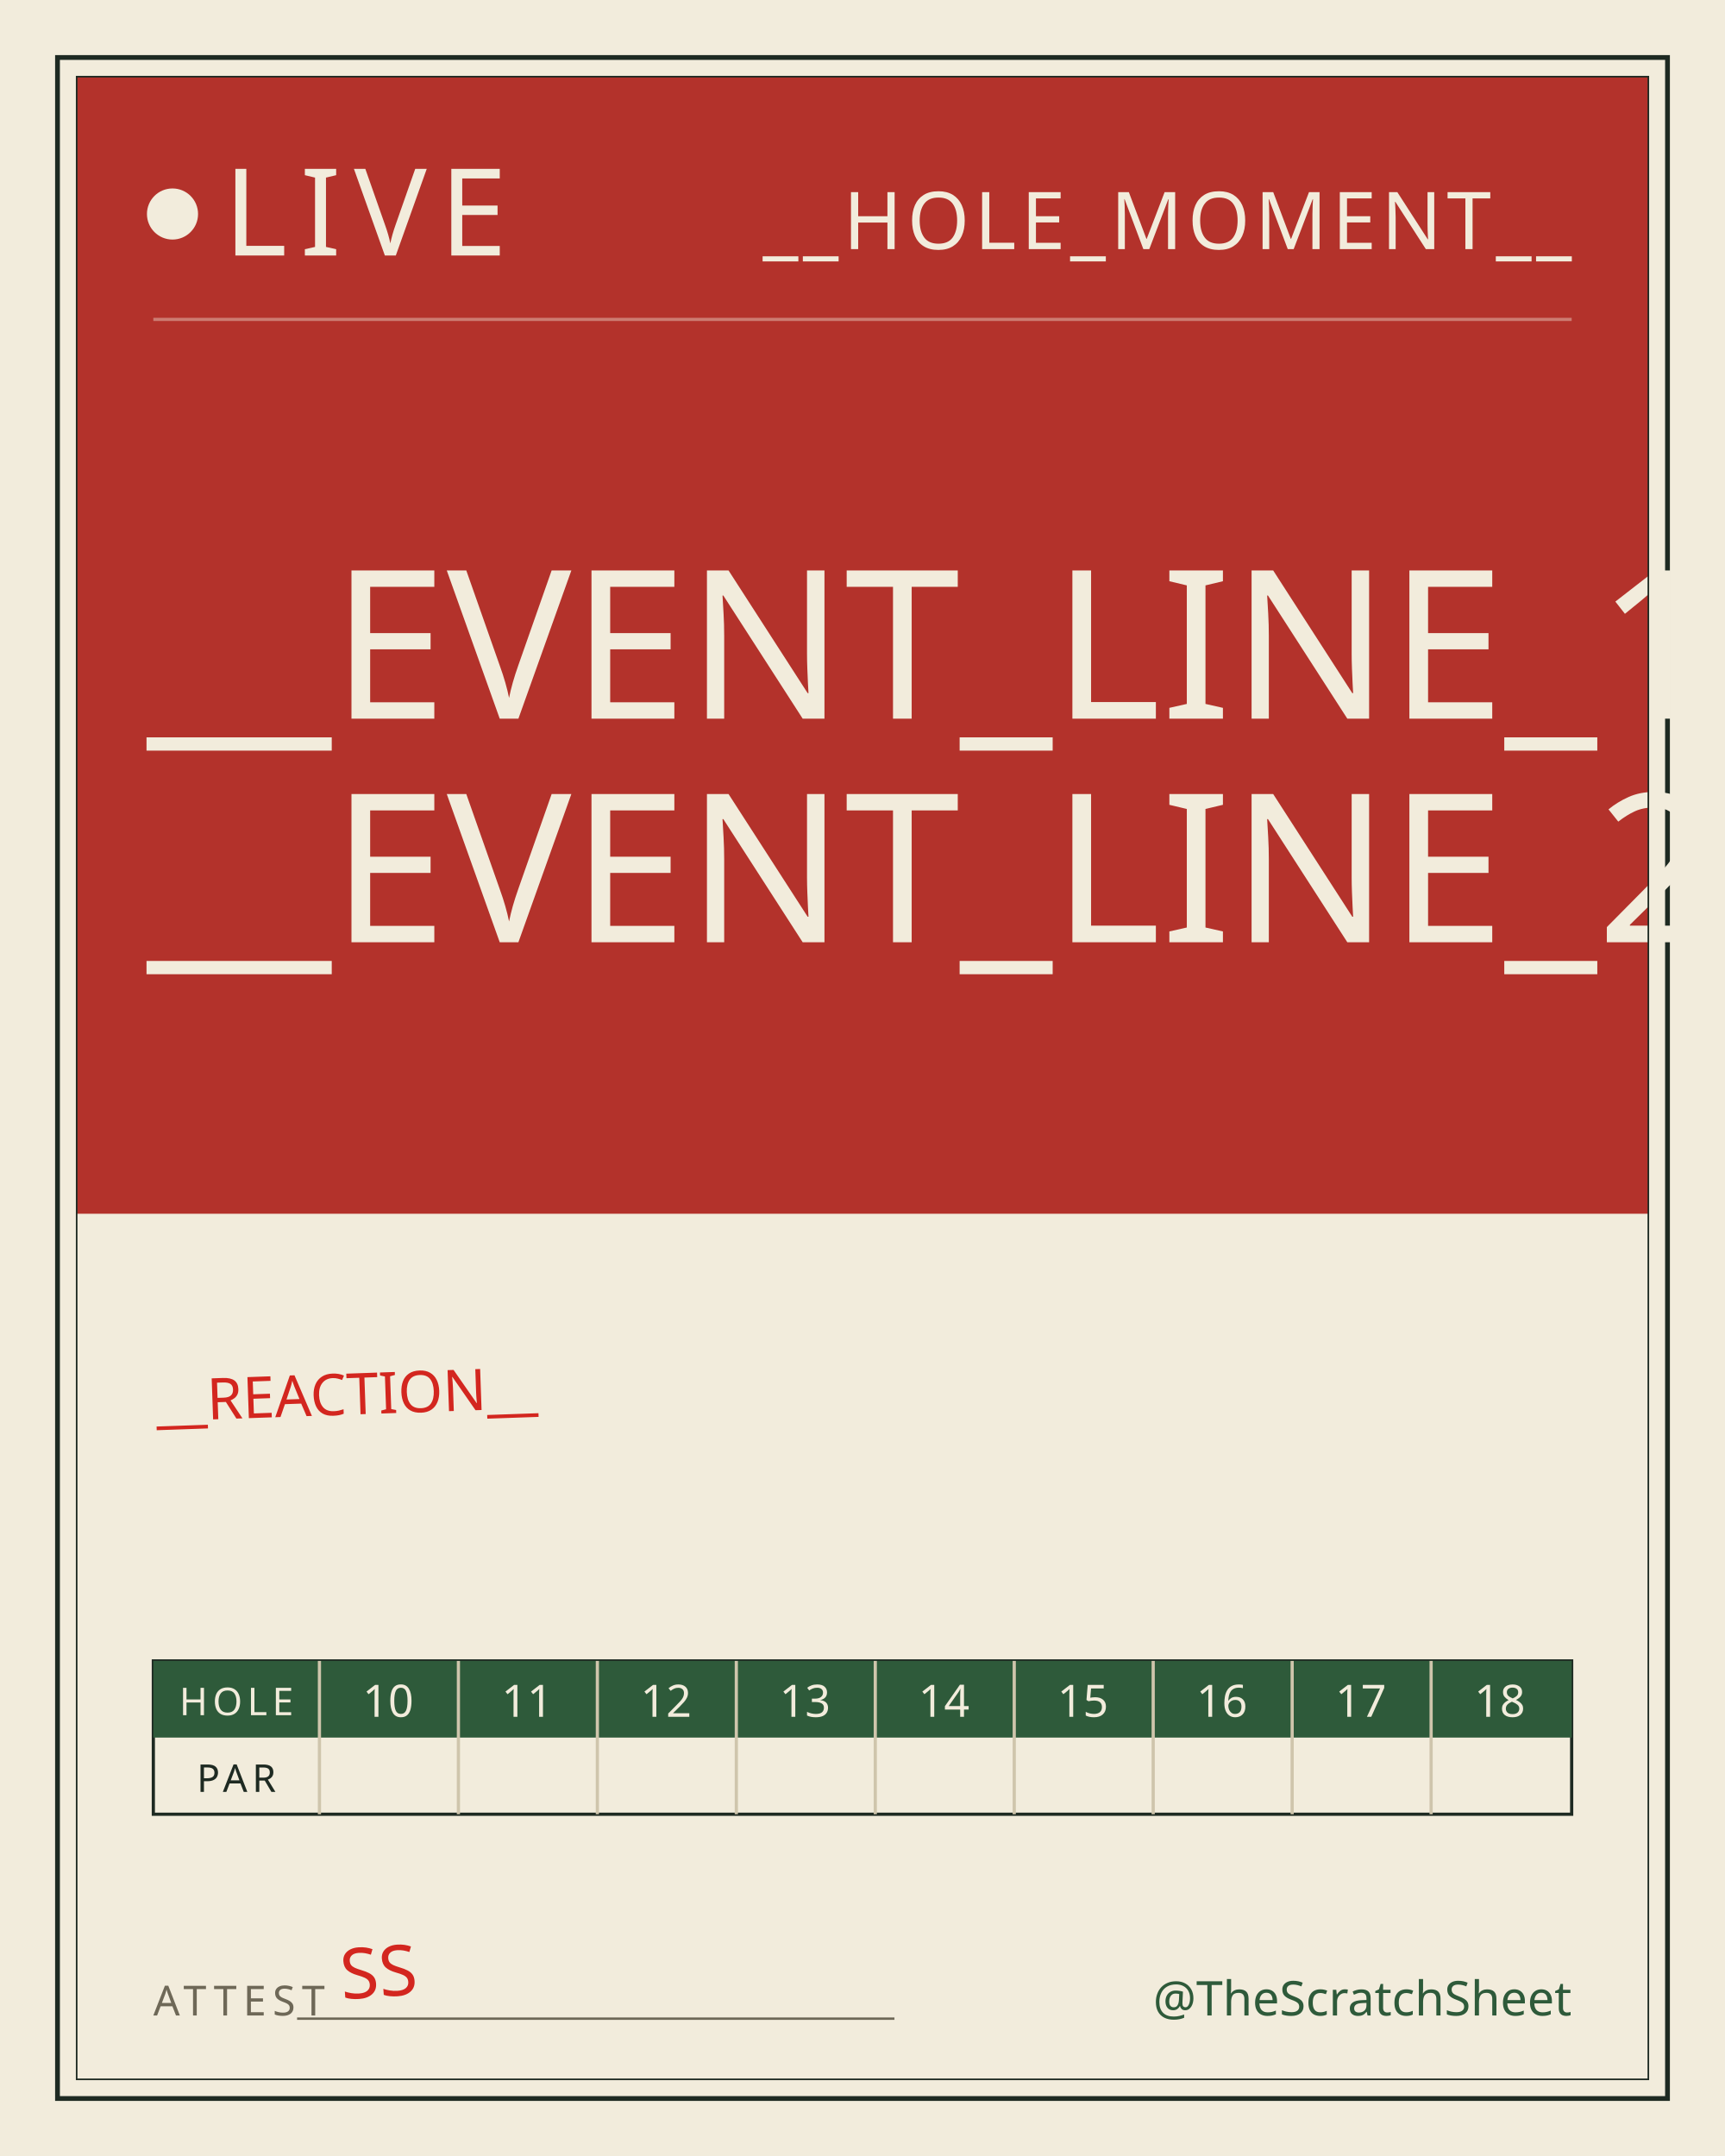
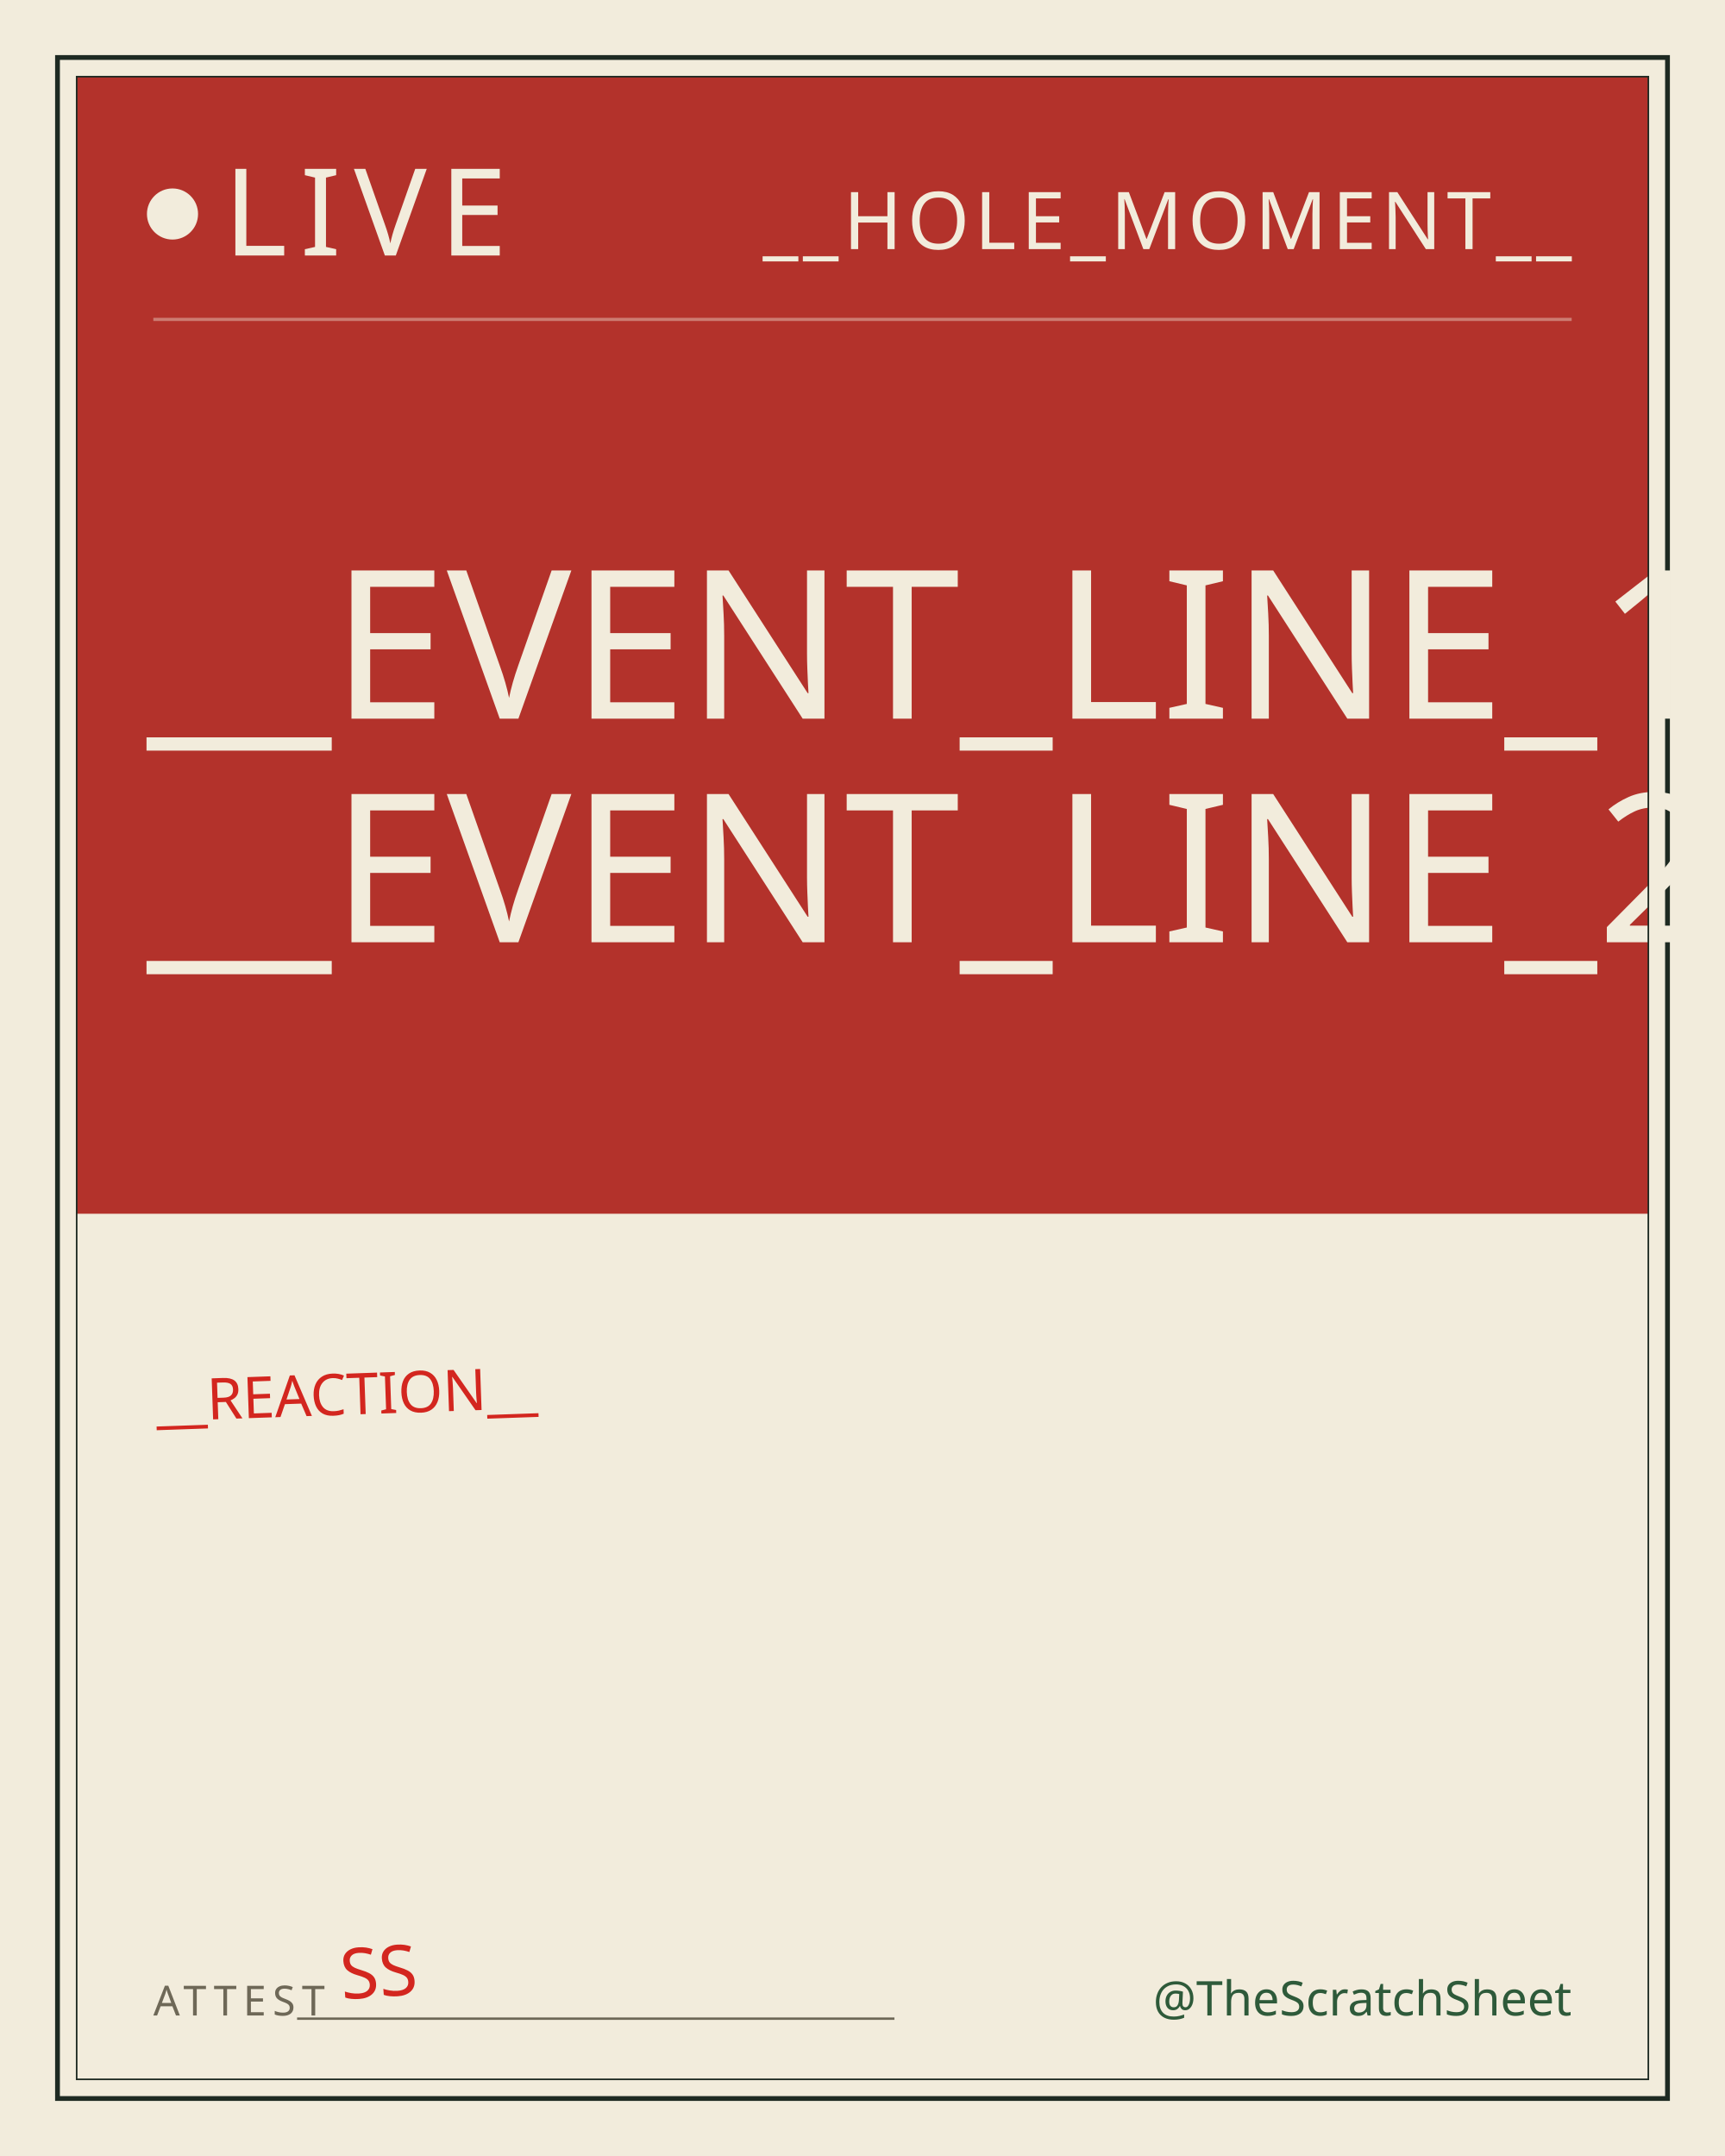
<svg xmlns="http://www.w3.org/2000/svg" width="1080" height="1350" viewBox="0 0 1080 1350">
  <rect width="1080" height="1350" fill="#F2ECDC" />
  <rect x="36" y="36" width="1008" height="1278" fill="none" stroke="#1E2A22" stroke-width="3" />
  <rect x="48" y="48" width="984" height="712" fill="#B3322B" />
  <circle cx="108" cy="134" r="16" fill="#F2ECDC" />
  <text x="140" y="160" font-family="Anton" font-size="76" fill="#F2ECDC" letter-spacing="8">LIVE</text>
  <text x="984" y="156" font-family="Anton" font-size="50" fill="#F2ECDC" letter-spacing="3" text-anchor="end" data-fit="520">__HOLE_MOMENT__</text>
  <line x1="96" y1="200" x2="984" y2="200" stroke="#F2ECDC" stroke-opacity="0.4" stroke-width="2" />
  <text font-family="Anton" font-size="130" fill="#F2ECDC" data-fit="880">
    <tspan x="92" y="450">__EVENT_LINE_1__</tspan>
    <tspan x="92" y="590">__EVENT_LINE_2__</tspan>
  </text>
  <rect x="48" y="48" width="984" height="1254" fill="none" stroke="#1E2A22" stroke-width="1" />
  <text x="98" y="890" font-family="Permanent Marker" font-size="36" fill="#D3261F" transform="rotate(-2 98 890)" data-fit="880">__REACTION__</text>
-   <g font-family="Barlow Condensed SemiBold" text-anchor="middle">
-     <rect x="96" y="1040" width="888" height="96" fill="none" stroke="#1E2A22" stroke-width="2" />
-     <rect x="96" y="1040" width="888" height="48" fill="#2E5A3A" />
-     <text x="148" y="1074" font-size="24" fill="#F2ECDC" letter-spacing="3">HOLE</text>
-     <text x="148" y="1122" font-size="24" fill="#1E2A22" letter-spacing="3">PAR</text>
-     <line x1="200" y1="1040" x2="200" y2="1136" stroke="#CFC5AC" stroke-width="2" />
-     <text x="243" y="1075" font-size="28" fill="#F2ECDC">10</text>
-     <text x="243" y="1123" font-size="28" fill="#1E2A22" />
-     <line x1="287" y1="1040" x2="287" y2="1136" stroke="#CFC5AC" stroke-width="2" />
-     <text x="330" y="1075" font-size="28" fill="#F2ECDC">11</text>
-     <text x="330" y="1123" font-size="28" fill="#1E2A22" />
-     <line x1="374" y1="1040" x2="374" y2="1136" stroke="#CFC5AC" stroke-width="2" />
-     <text x="417" y="1075" font-size="28" fill="#F2ECDC">12</text>
-     <text x="417" y="1123" font-size="28" fill="#1E2A22" />
-     <line x1="461" y1="1040" x2="461" y2="1136" stroke="#CFC5AC" stroke-width="2" />
-     <text x="504" y="1075" font-size="28" fill="#F2ECDC">13</text>
-     <text x="504" y="1123" font-size="28" fill="#1E2A22" />
-     <line x1="548" y1="1040" x2="548" y2="1136" stroke="#CFC5AC" stroke-width="2" />
-     <text x="591" y="1075" font-size="28" fill="#F2ECDC">14</text>
-     <text x="591" y="1123" font-size="28" fill="#1E2A22" />
-     <line x1="635" y1="1040" x2="635" y2="1136" stroke="#CFC5AC" stroke-width="2" />
-     <text x="678" y="1075" font-size="28" fill="#F2ECDC">15</text>
-     <text x="678" y="1123" font-size="28" fill="#1E2A22" />
-     <line x1="722" y1="1040" x2="722" y2="1136" stroke="#CFC5AC" stroke-width="2" />
-     <text x="765" y="1075" font-size="28" fill="#F2ECDC">16</text>
-     <text x="765" y="1123" font-size="28" fill="#1E2A22" />
-     <line x1="809" y1="1040" x2="809" y2="1136" stroke="#CFC5AC" stroke-width="2" />
-     <text x="852" y="1075" font-size="28" fill="#F2ECDC">17</text>
-     <text x="852" y="1123" font-size="28" fill="#1E2A22" />
-     <line x1="896" y1="1040" x2="896" y2="1136" stroke="#CFC5AC" stroke-width="2" />
-     <text x="939" y="1075" font-size="28" fill="#F2ECDC">18</text>
-     <text x="939" y="1123" font-size="28" fill="#1E2A22" />
-   </g>
-   <text x="96" y="1262" font-family="Barlow Condensed SemiBold" font-size="26" fill="#6E6857" letter-spacing="4">ATTEST</text>
+ __SCORECARD__
+ <text x="96" y="1262" font-family="Barlow Condensed SemiBold" font-size="26" fill="#6E6857" letter-spacing="4">ATTEST</text>
  <line x1="186" y1="1264" x2="560" y2="1264" stroke="#6E6857" stroke-width="1.5" />
  <text x="214" y="1252" font-family="Permanent Marker" font-size="44" fill="#D3261F" transform="rotate(-4 214 1252)">SS</text>
  <text x="984" y="1262" font-family="Barlow SemiBold" font-size="30" fill="#2E5A3A" text-anchor="end">@TheScratchSheet</text>
</svg>
